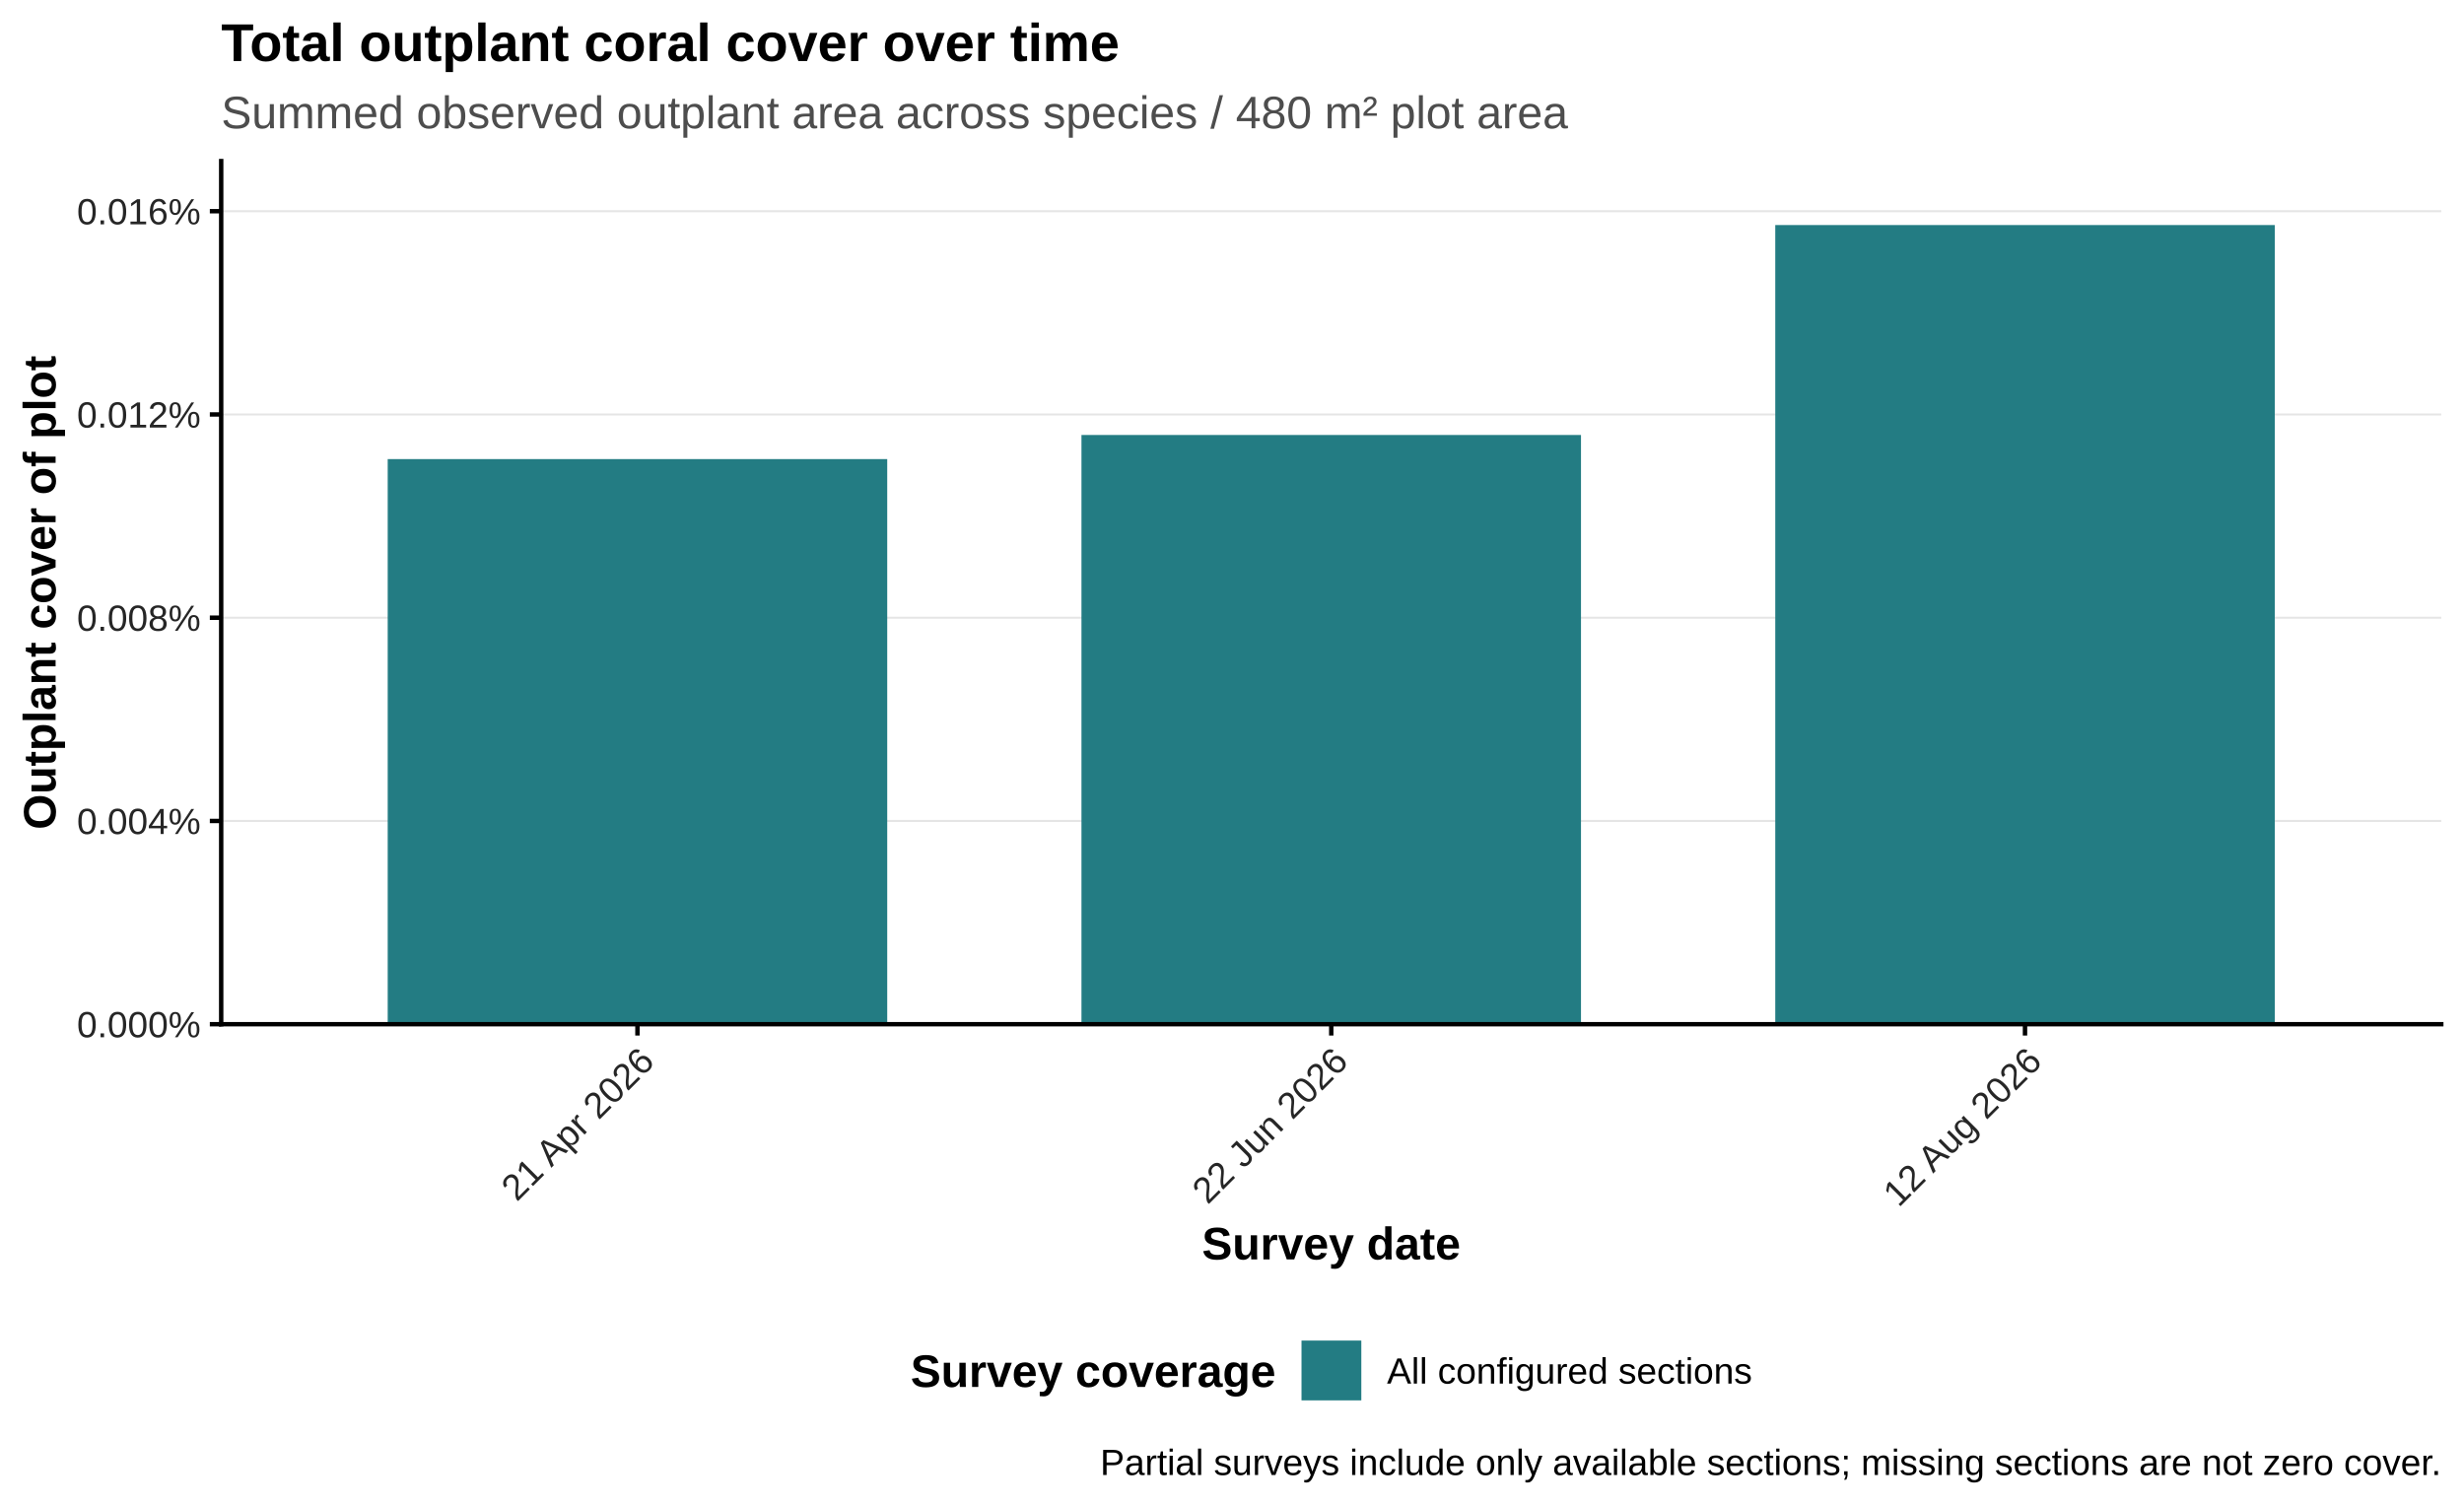
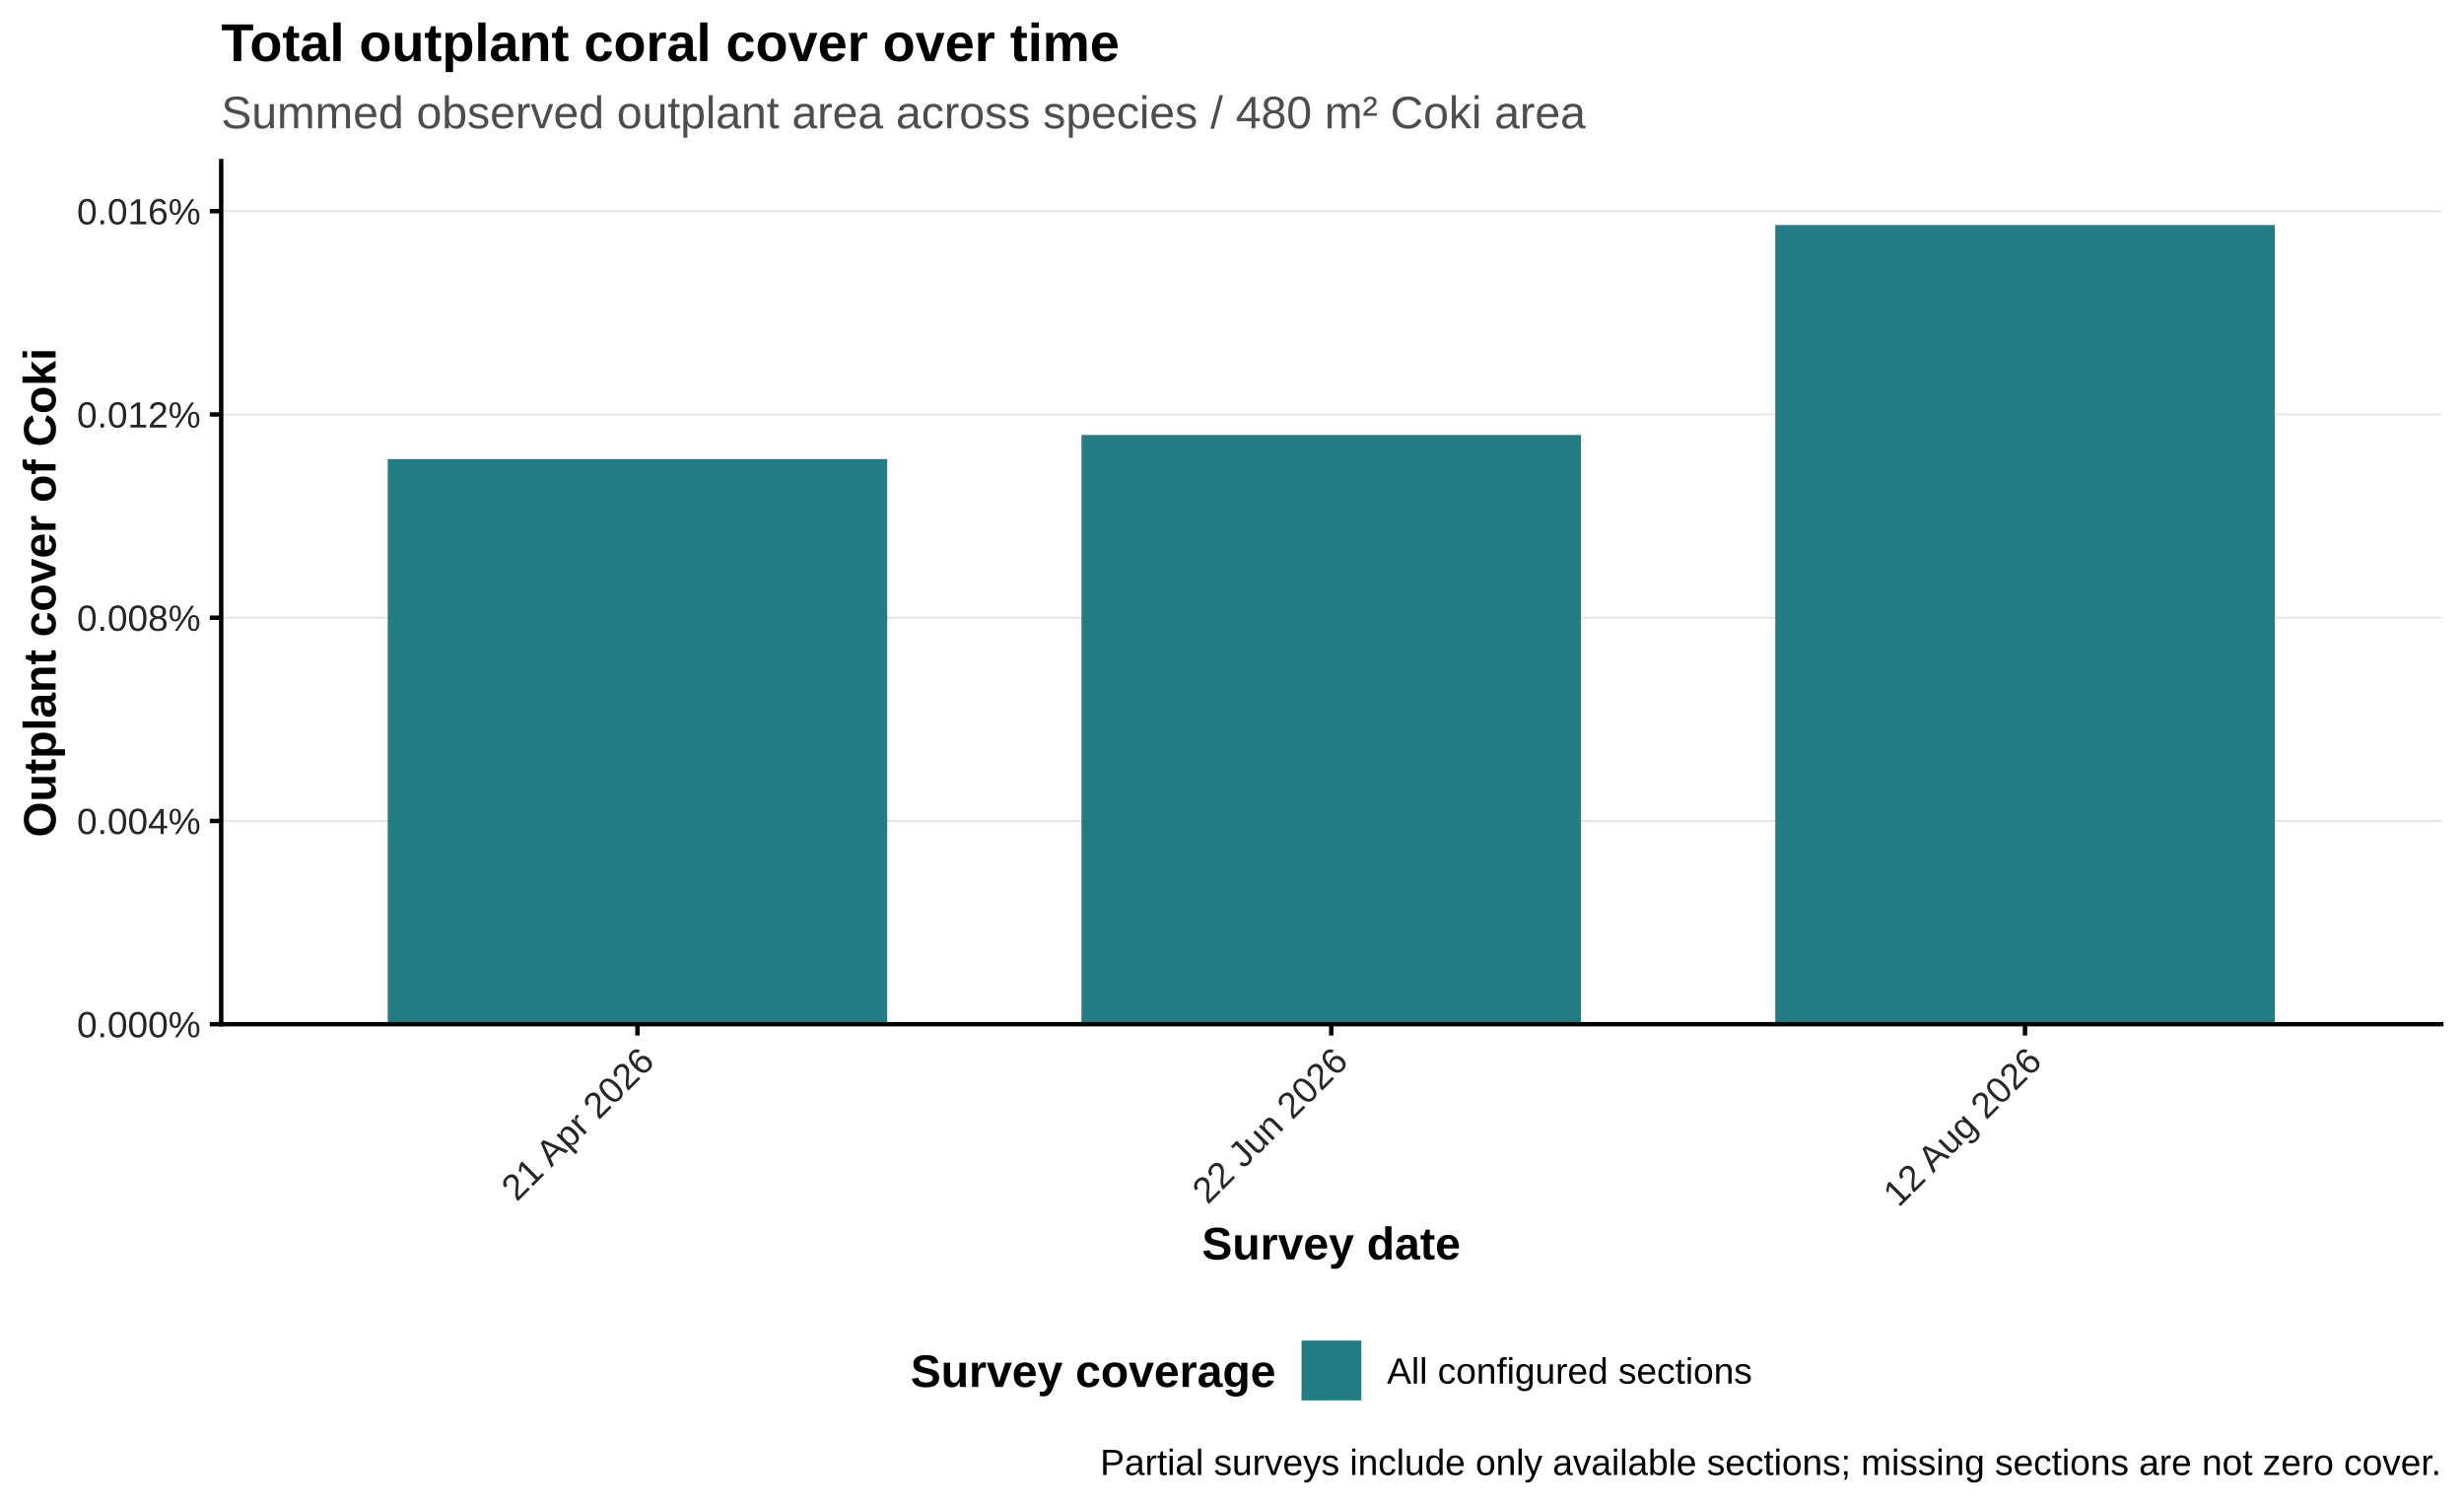
<svg xmlns="http://www.w3.org/2000/svg" class="svglite" width="648.00pt" height="396.00pt" viewBox="0 0 648.00 396.00">
  <defs>
    <style type="text/css">
    .svglite line, .svglite polyline, .svglite polygon, .svglite path, .svglite rect, .svglite circle {
      fill: none;
      stroke: #000000;
      stroke-linecap: round;
      stroke-linejoin: round;
      stroke-miterlimit: 10.00;
    }
    .svglite text {
      white-space: pre;
    }
  </style>
  </defs>
  <rect width="100%" height="100%" style="stroke: none; fill: #FFFFFF;" />
  <defs>
    <clipPath id="cpMC4wMHw2NDguMDB8MC4wMHwzOTYuMDA=">
      <rect x="0.00" y="0.00" width="648.00" height="396.00" />
    </clipPath>
  </defs>
  <g clip-path="url(#cpMC4wMHw2NDguMDB8MC4wMHwzOTYuMDA=)">
    <rect x="-0" y="-0" width="648.00" height="396.00" style="stroke-width: 1.16; stroke: #FFFFFF; fill: #FFFFFF;" />
  </g>
  <defs>
    <clipPath id="cpNTguMTd8NjQyLjAyfDQyLjM2fDI2OS4zNQ==">
      <rect x="58.17" y="42.36" width="583.85" height="226.98" />
    </clipPath>
  </defs>
  <g clip-path="url(#cpNTguMTd8NjQyLjAyfDQyLjM2fDI2OS4zNQ==)">
    <rect x="58.17" y="42.36" width="583.85" height="226.98" style="stroke-width: 1.16; stroke: none; fill: #FFFFFF;" />
    <polyline points="58.17,269.35 642.02,269.35 " style="stroke-width: 0.53; stroke: #E5E5E5; stroke-linecap: butt;" />
    <polyline points="58.17,215.90 642.02,215.90 " style="stroke-width: 0.53; stroke: #E5E5E5; stroke-linecap: butt;" />
    <polyline points="58.17,162.45 642.02,162.45 " style="stroke-width: 0.53; stroke: #E5E5E5; stroke-linecap: butt;" />
    <polyline points="58.17,109.00 642.02,109.00 " style="stroke-width: 0.53; stroke: #E5E5E5; stroke-linecap: butt;" />
    <polyline points="58.17,55.55 642.02,55.55 " style="stroke-width: 0.53; stroke: #E5E5E5; stroke-linecap: butt;" />
    <rect x="101.96" y="120.73" width="131.37" height="148.62" style="stroke-width: 1.16; stroke: none; stroke-linecap: butt; stroke-linejoin: miter; fill: #237C83;" />
    <rect x="284.41" y="114.40" width="131.37" height="154.95" style="stroke-width: 1.16; stroke: none; stroke-linecap: butt; stroke-linejoin: miter; fill: #237C83;" />
    <rect x="466.87" y="59.18" width="131.37" height="210.17" style="stroke-width: 1.16; stroke: none; stroke-linecap: butt; stroke-linejoin: miter; fill: #237C83;" />
  </g>
  <g clip-path="url(#cpMC4wMHw2NDguMDB8MC4wMHwzOTYuMDA=)">
    <polyline points="58.17,269.35 58.17,42.36 " style="stroke-width: 1.16; stroke-linecap: square;" />
    <text x="52.79" y="272.79" text-anchor="end" style="font-size: 9.60px;fill: #262626; font-family: &quot;Arial&quot;;" textLength="32.54px" lengthAdjust="spacingAndGlyphs">0.000%</text>
    <text x="52.79" y="219.34" text-anchor="end" style="font-size: 9.60px;fill: #262626; font-family: &quot;Arial&quot;;" textLength="32.54px" lengthAdjust="spacingAndGlyphs">0.004%</text>
    <text x="52.79" y="165.89" text-anchor="end" style="font-size: 9.60px;fill: #262626; font-family: &quot;Arial&quot;;" textLength="32.54px" lengthAdjust="spacingAndGlyphs">0.008%</text>
    <text x="52.79" y="112.44" text-anchor="end" style="font-size: 9.60px;fill: #262626; font-family: &quot;Arial&quot;;" textLength="32.54px" lengthAdjust="spacingAndGlyphs">0.012%</text>
    <text x="52.79" y="58.99" text-anchor="end" style="font-size: 9.60px;fill: #262626; font-family: &quot;Arial&quot;;" textLength="32.54px" lengthAdjust="spacingAndGlyphs">0.016%</text>
    <polyline points="55.18,269.35 58.17,269.35 " style="stroke-width: 1.16; stroke-linecap: butt;" />
    <polyline points="55.18,215.90 58.17,215.90 " style="stroke-width: 1.16; stroke-linecap: butt;" />
    <polyline points="55.18,162.45 58.17,162.45 " style="stroke-width: 1.16; stroke-linecap: butt;" />
    <polyline points="55.18,109.00 58.17,109.00 " style="stroke-width: 1.16; stroke-linecap: butt;" />
    <polyline points="55.18,55.55 58.17,55.55 " style="stroke-width: 1.16; stroke-linecap: butt;" />
    <polyline points="58.17,269.35 642.02,269.35 " style="stroke-width: 1.16; stroke-linecap: square;" />
    <polyline points="167.64,272.33 167.64,269.35 " style="stroke-width: 1.16; stroke-linecap: butt;" />
    <polyline points="350.10,272.33 350.10,269.35 " style="stroke-width: 1.16; stroke-linecap: butt;" />
    <polyline points="532.55,272.33 532.55,269.35 " style="stroke-width: 1.16; stroke-linecap: butt;" />
    <text transform="translate(172.51,279.59) rotate(-45)" text-anchor="end" style="font-size: 9.60px;fill: #262626; font-family: &quot;Arial&quot;;" textLength="52.27px" lengthAdjust="spacingAndGlyphs">21 Apr 2026</text>
    <text transform="translate(354.96,279.59) rotate(-45)" text-anchor="end" style="font-size: 9.60px;fill: #262626; font-family: &quot;Arial&quot;;" textLength="52.80px" lengthAdjust="spacingAndGlyphs">22 Jun 2026</text>
    <text transform="translate(537.42,279.59) rotate(-45)" text-anchor="end" style="font-size: 9.60px;fill: #262626; font-family: &quot;Arial&quot;;" textLength="54.41px" lengthAdjust="spacingAndGlyphs">12 Aug 2026</text>
    <text x="350.10" y="331.20" text-anchor="middle" style="font-size: 12.00px; font-weight: bold; font-family: &quot;Arial&quot;;" textLength="68.04px" lengthAdjust="spacingAndGlyphs">Survey date</text>
-     <text transform="translate(14.62,155.85) rotate(-90)" text-anchor="middle" style="font-size: 12.00px; font-weight: bold; font-family: &quot;Arial&quot;;" textLength="124.67px" lengthAdjust="spacingAndGlyphs">Outplant cover of plot</text>
+     <text transform="translate(14.62,155.85) rotate(-90)" text-anchor="middle" style="font-size: 12.00px; font-weight: bold; font-family: &quot;Arial&quot;;" textLength="128.69px" lengthAdjust="spacingAndGlyphs">Outplant cover of Coki</text>
    <rect x="233.48" y="345.80" width="233.24" height="29.24" style="stroke-width: 1.16; stroke: none; fill: #FFFFFF;" />
    <text x="239.46" y="364.74" style="font-size: 12.00px; font-weight: bold; font-family: &quot;Arial&quot;;" textLength="96.07px" lengthAdjust="spacingAndGlyphs">Survey coverage</text>
    <rect x="341.50" y="351.78" width="17.28" height="17.28" style="stroke-width: 1.16; stroke: none; fill: #FFFFFF;" />
    <rect x="342.28" y="352.55" width="15.73" height="15.73" style="stroke-width: 1.16; stroke: none; stroke-linecap: butt; stroke-linejoin: miter; fill: #237C83;" />
    <text x="364.76" y="363.86" style="font-size: 9.60px; font-family: &quot;Arial&quot;;" textLength="95.98px" lengthAdjust="spacingAndGlyphs">All configured sections</text>
-     <text x="58.17" y="33.74" style="font-size: 12.00px;fill: #4D4D4D; font-family: &quot;Arial&quot;;" textLength="354.17px" lengthAdjust="spacingAndGlyphs">Summed observed outplant area across species / 480 m² plot area</text>
+     <text x="58.17" y="33.74" style="font-size: 12.00px;fill: #4D4D4D; font-family: &quot;Arial&quot;;" textLength="358.83px" lengthAdjust="spacingAndGlyphs">Summed observed outplant area across species / 480 m² Coki area</text>
    <text x="58.17" y="16.05" style="font-size: 14.00px; font-weight: bold; font-family: &quot;Arial&quot;;" textLength="237.18px" lengthAdjust="spacingAndGlyphs">Total outplant coral cover over time</text>
    <text x="642.02" y="387.90" text-anchor="end" style="font-size: 9.60px; font-family: &quot;Arial&quot;;" textLength="352.94px" lengthAdjust="spacingAndGlyphs">Partial surveys include only available sections; missing sections are not zero cover.</text>
  </g>
</svg>
